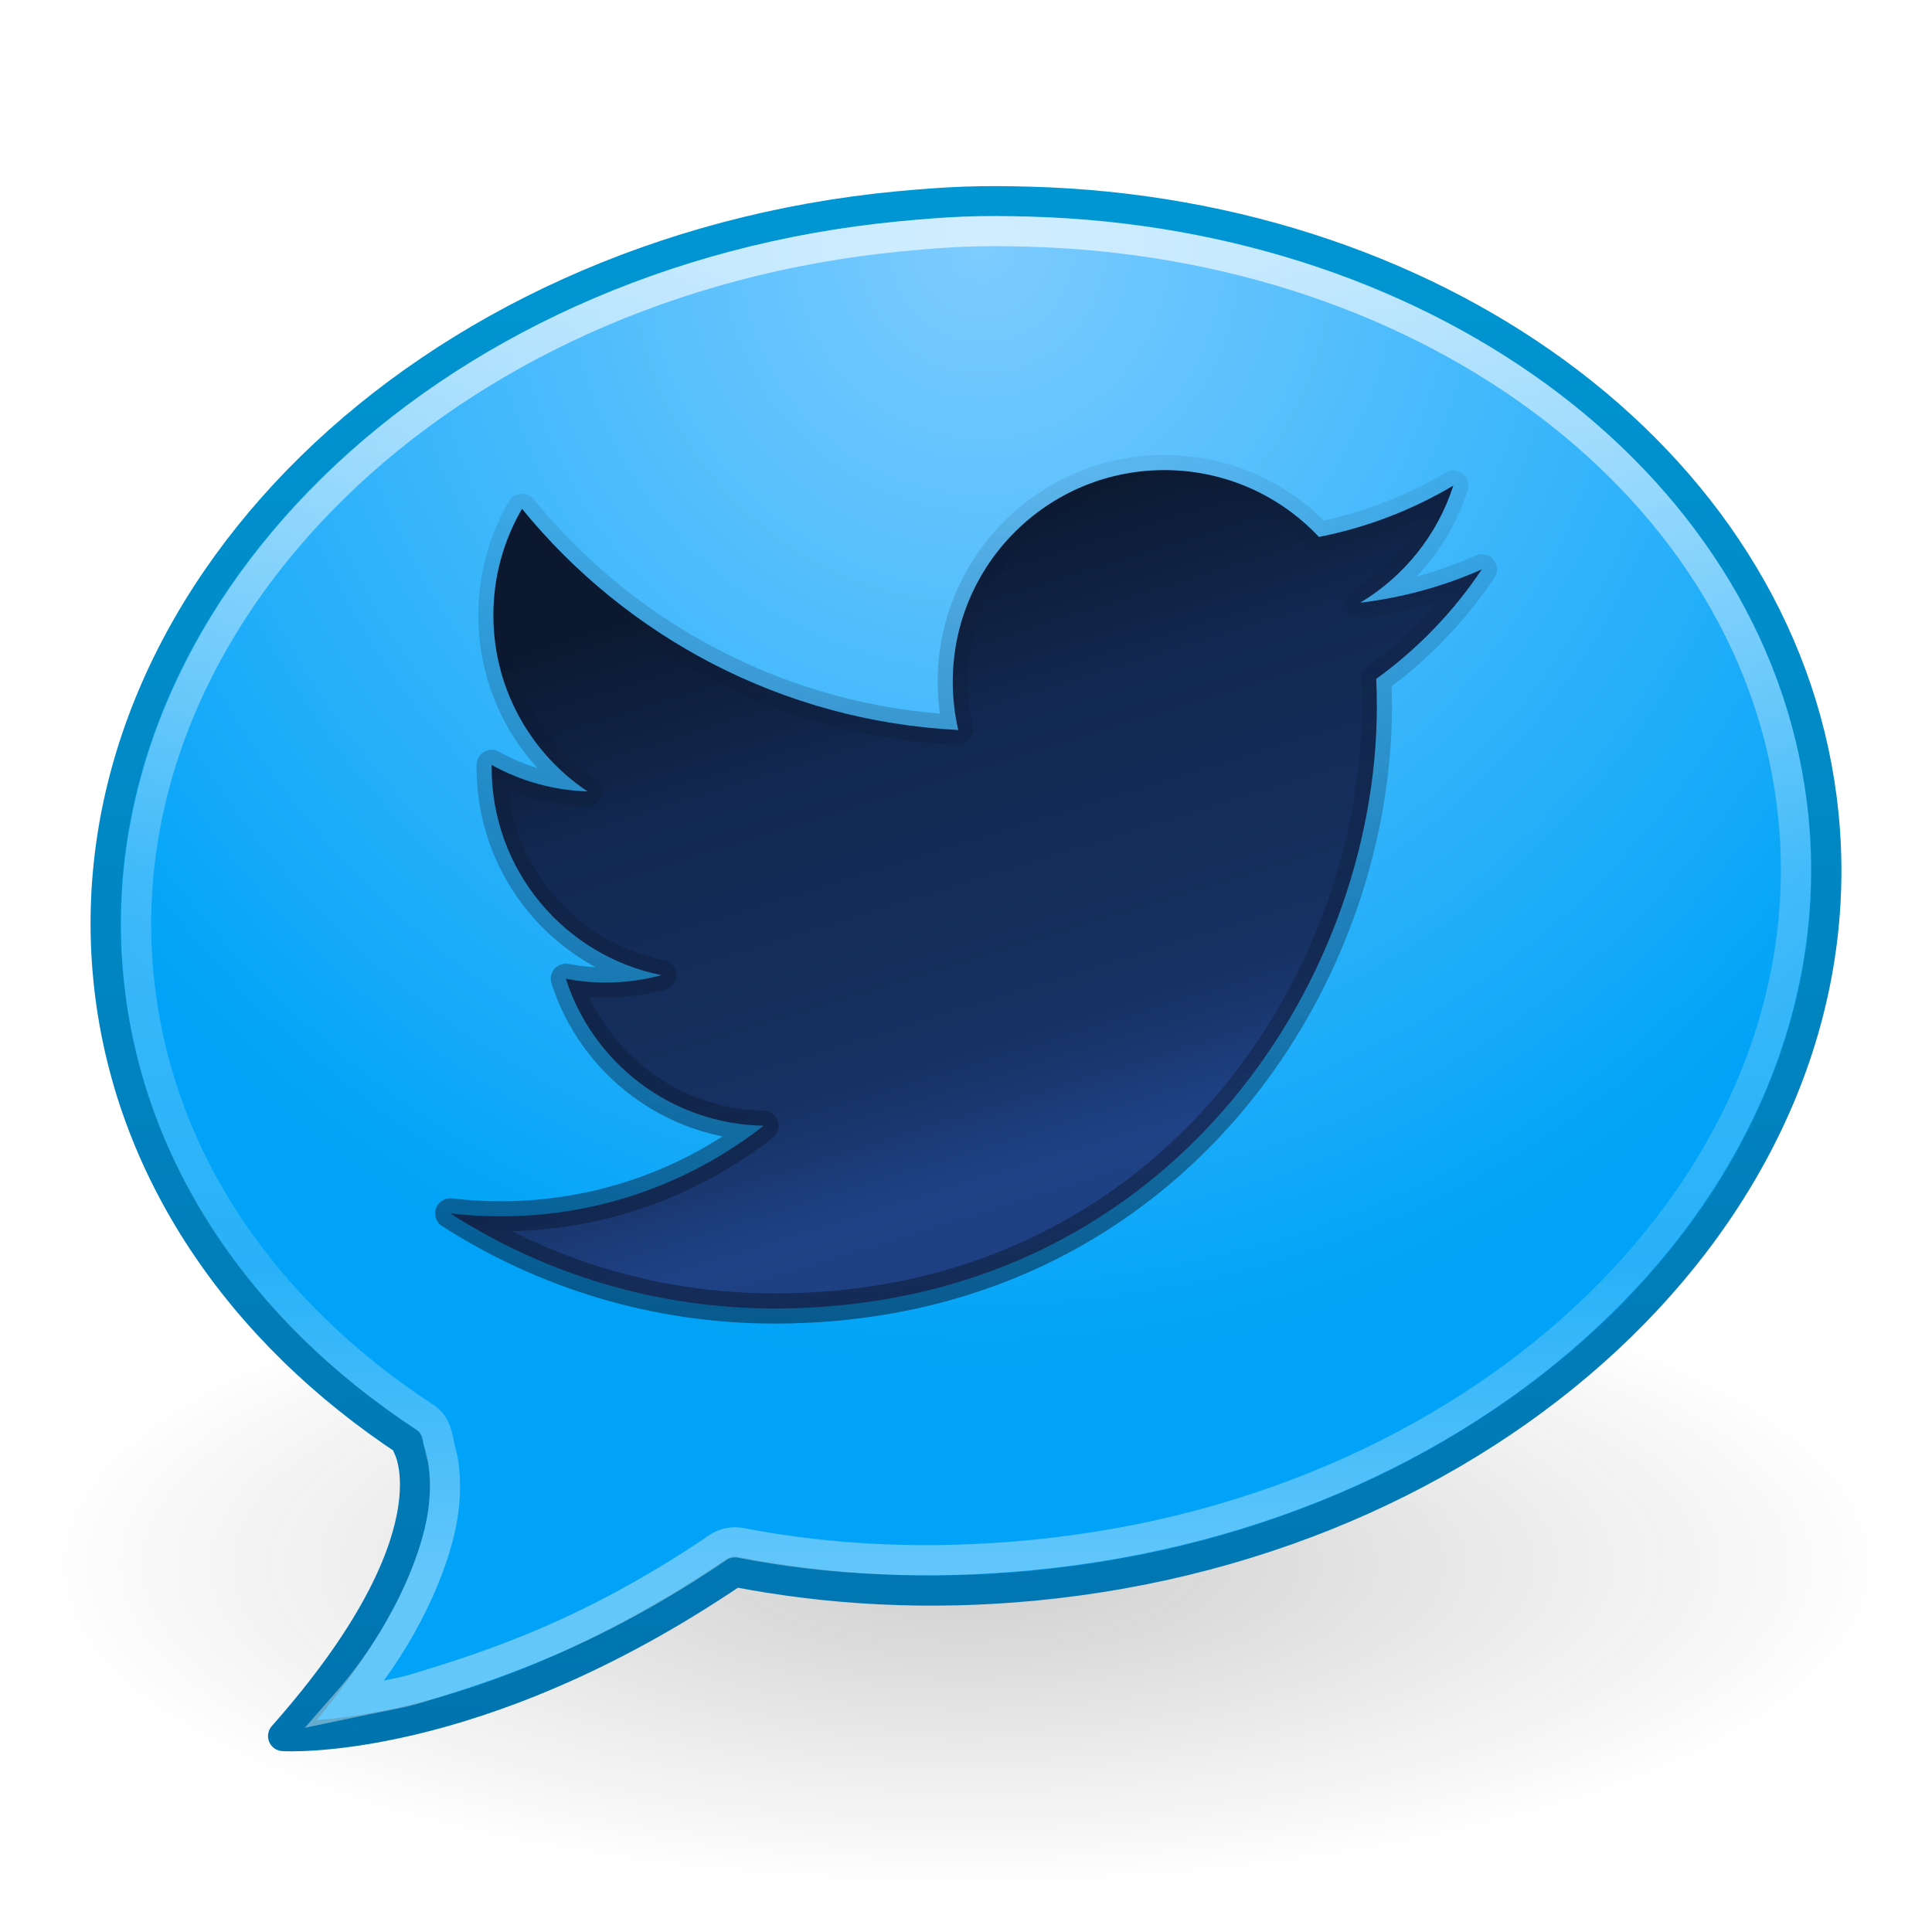
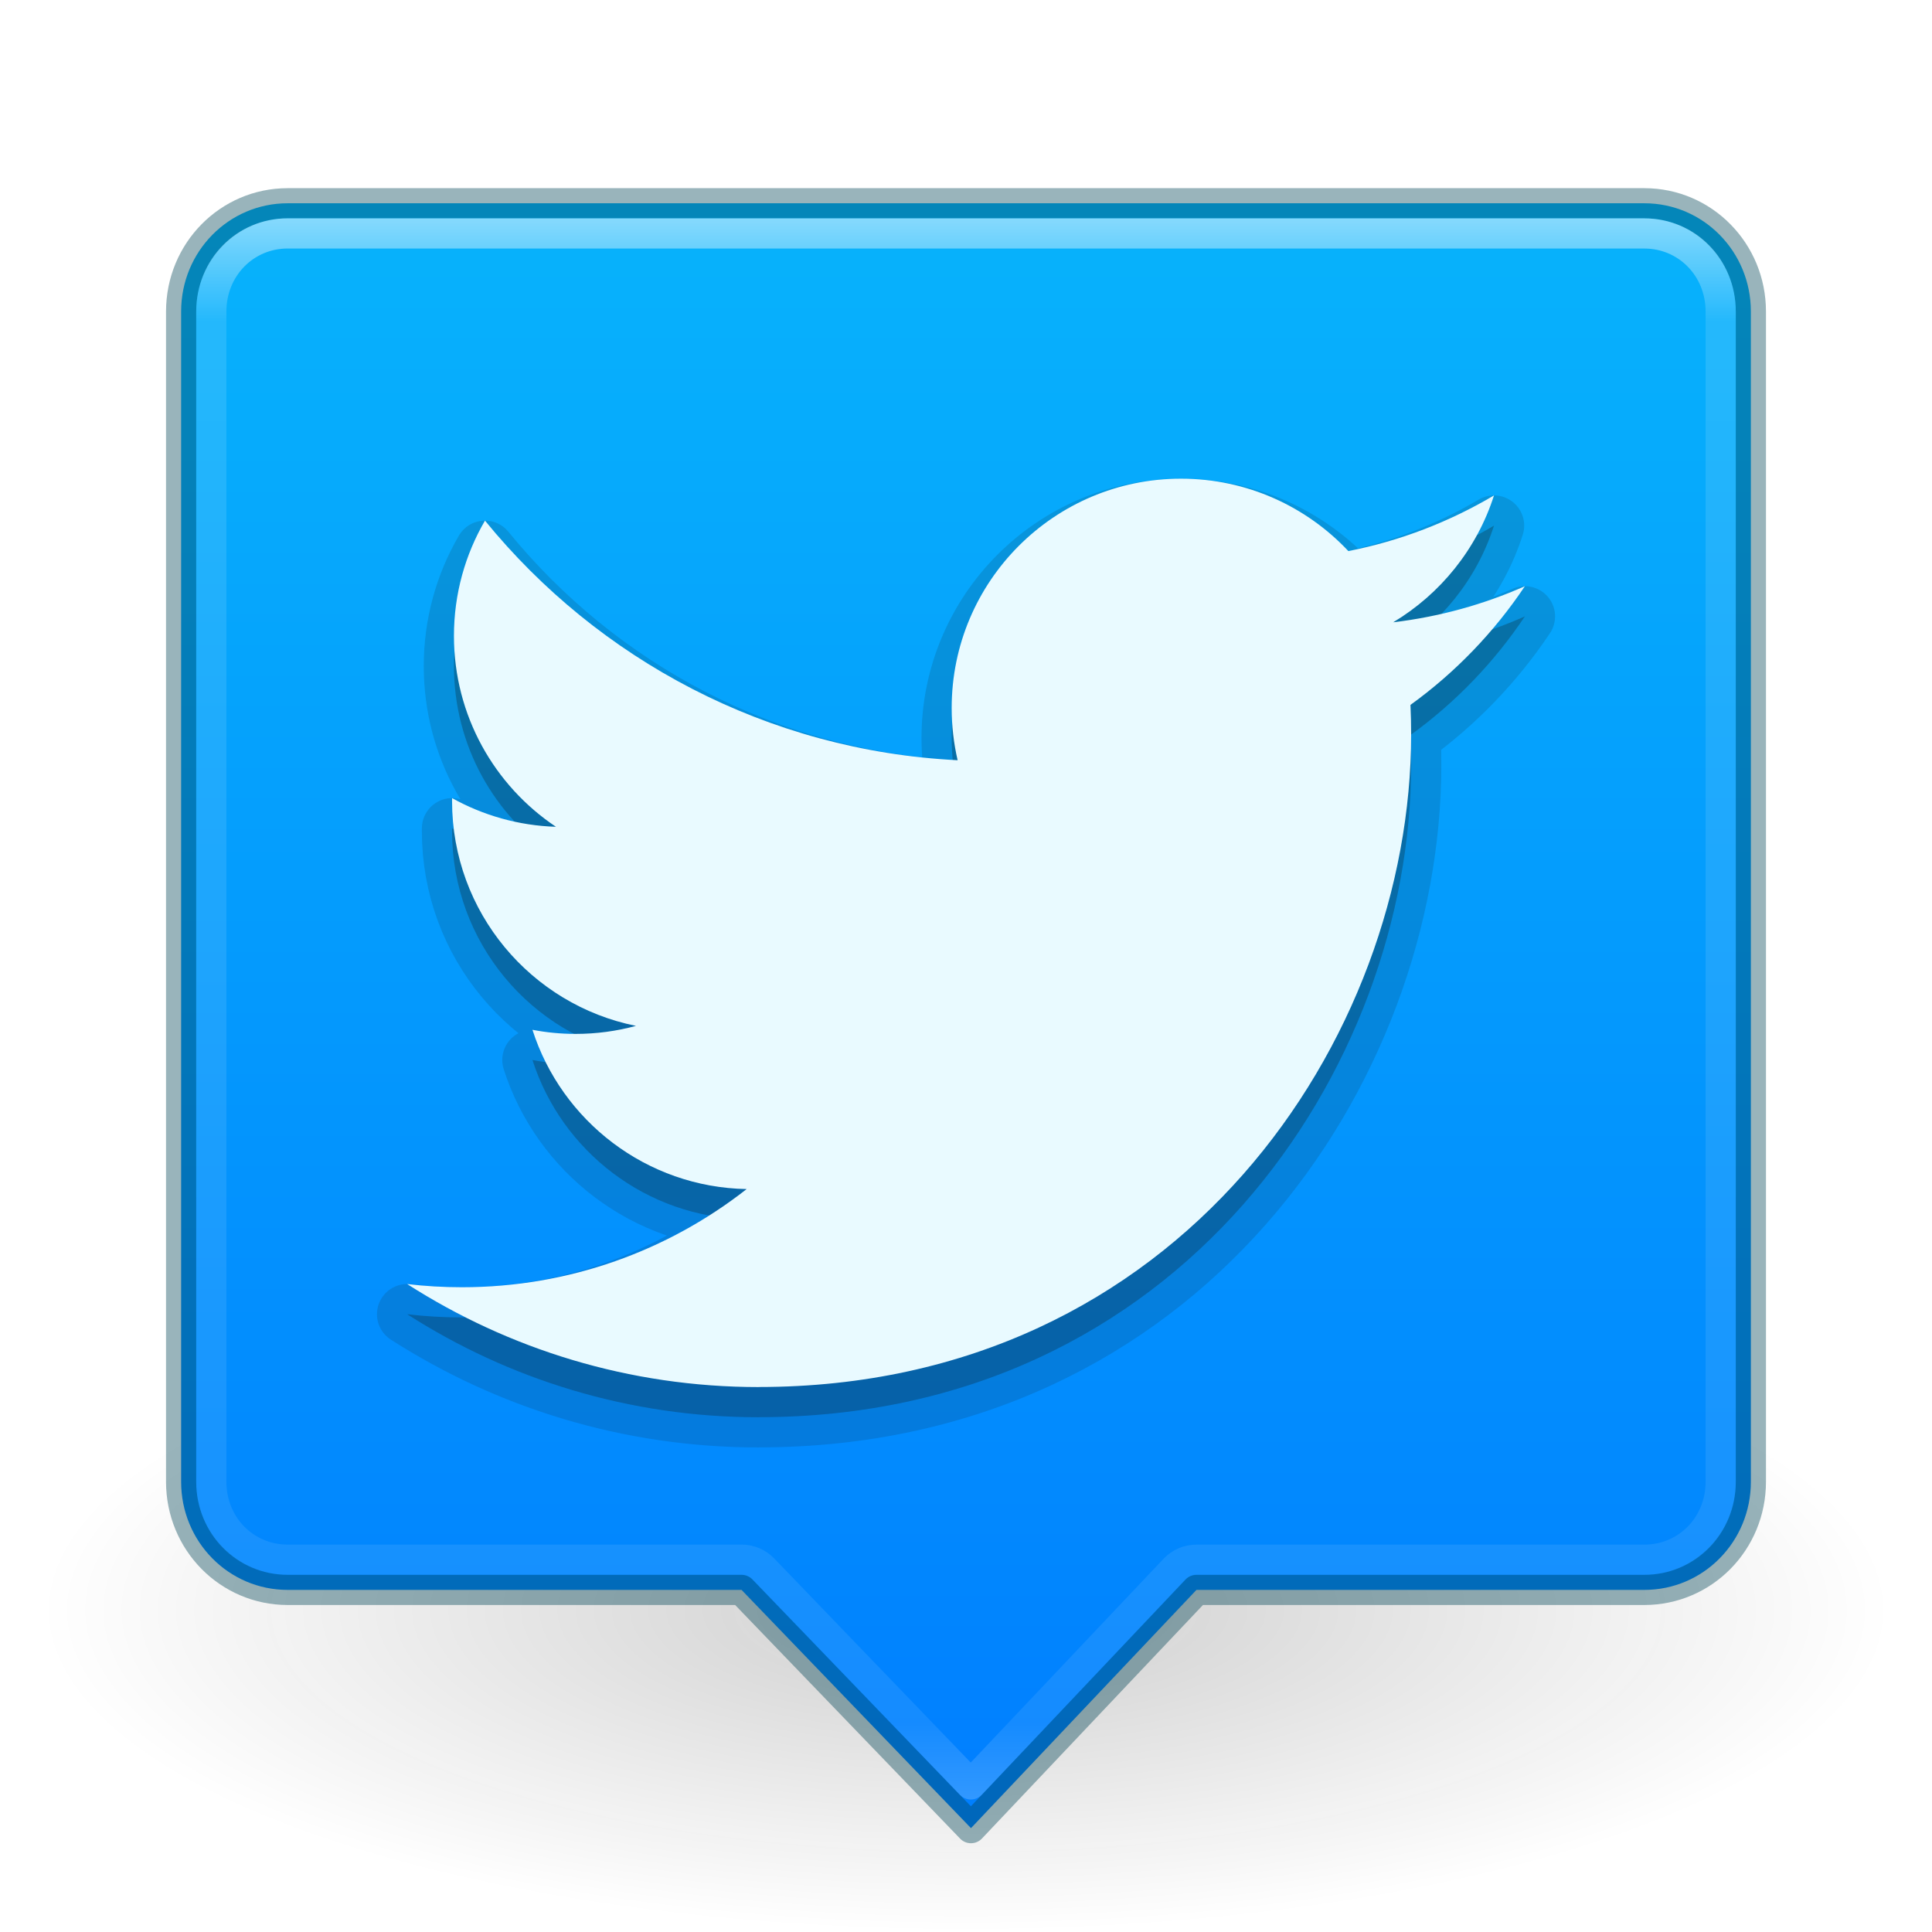
- <svg xmlns="http://www.w3.org/2000/svg" xmlns:xlink="http://www.w3.org/1999/xlink" version="1.1" width="64" height="64" id="svg3996">
-   <defs id="defs3998">
-     <linearGradient id="linearGradient3828">
-       <stop id="stop3830" offset="0" style="stop-color:#1c3d7b;stop-opacity:1;" />
-       <stop style="stop-color:#1f4286;stop-opacity:1;" offset="0.218" id="stop3840" />
-       <stop style="stop-color:#163162;stop-opacity:1;" offset="0.384" id="stop3832" />
-       <stop style="stop-color:#122850;stop-opacity:1;" offset="0.761" id="stop3834" />
-       <stop id="stop3836" offset="1" style="stop-color:#0b182f;stop-opacity:1;" />
+ <svg xmlns="http://www.w3.org/2000/svg" xmlns:xlink="http://www.w3.org/1999/xlink" width="64px" height="64px" viewBox="0 0 64 64" id="SVGRoot" version="1.1">
+   <defs id="defs7947">
+     <radialGradient xlink:href="#linearGradient8838-561-565" id="radialGradient4727" gradientUnits="userSpaceOnUse" gradientTransform="matrix(2.886274,0,0,1.00392,30.24707,38.32373)" cx="62.625" cy="4.625" fx="62.625" fy="4.625" r="10.625" />
+     <linearGradient id="linearGradient8838-561-565">
+       <stop offset="0" style="stop-color:#0a0a0a;stop-opacity:1" id="stop4621" />
+       <stop offset="1" style="stop-color:#0a0a0a;stop-opacity:0" id="stop4623" />
    </linearGradient>
-     <linearGradient id="linearGradient3837">
-       <stop style="stop-color:#0b182f;stop-opacity:0.078;" offset="0" id="stop3839" />
-       <stop style="stop-color:#0b182f;stop-opacity:0.565;" offset="1" id="stop3841" />
+     <linearGradient xlink:href="#linearGradient4135-0" id="linearGradient4729" gradientUnits="userSpaceOnUse" gradientTransform="matrix(1.522328,0,0,1.546322,308.7265,-22.75393)" x1="-63.855" y1="9.025" x2="-63.855" y2="48.431" />
+     <linearGradient id="linearGradient4135-0">
+       <stop id="stop4137-0" offset="0" style="stop-color:#08b8fb;stop-opacity:1" />
+       <stop id="stop4139-1" offset="1" style="stop-color:#007cff;stop-opacity:1" />
    </linearGradient>
-     <linearGradient id="linearGradient3829">
-       <stop style="stop-color:#161616;stop-opacity:1;" offset="0" id="stop3831" />
-       <stop id="stop3824" offset="0.25" style="stop-color:#3c3c3c;stop-opacity:1;" />
-       <stop id="stop3822" offset="0.5" style="stop-color:#393939;stop-opacity:1;" />
-       <stop style="stop-color:#333333;stop-opacity:1;" offset="1" id="stop3833" />
+     <linearGradient xlink:href="#linearGradient3924-1" id="linearGradient4940" x1="284.257" y1="-12.9" x2="284.257" y2="39.426" gradientUnits="userSpaceOnUse" gradientTransform="translate(-69.15096,9.854293)" />
+     <linearGradient id="linearGradient3924-1">
+       <stop id="stop3926-3" style="stop-color:#ffffff;stop-opacity:1" offset="0" />
+       <stop id="stop3928-91" style="stop-color:#ffffff;stop-opacity:0.235" offset="0.063" />
+       <stop id="stop3930-6" style="stop-color:#ffffff;stop-opacity:0.157" offset="0.951" />
+       <stop id="stop3932-6" style="stop-color:#ffffff;stop-opacity:0.392" offset="1" />
    </linearGradient>
-     <linearGradient id="linearGradient3793">
-       <stop style="stop-color:#7dccff;stop-opacity:1;" offset="0" id="stop3795" />
-       <stop style="stop-color:#00a3f7;stop-opacity:1;" offset="1" id="stop3797" />
-     </linearGradient>
-     <linearGradient x1="132.341" y1="2.292" x2="132.341" y2="33.333" id="linearGradient6784-9" xlink:href="#linearGradient6786-4" gradientUnits="userSpaceOnUse" gradientTransform="matrix(1.189189,0,0,1.410706,-126.1409,-11.84258)" />
-     <linearGradient id="linearGradient6786-4">
-       <stop id="stop6788-2" style="stop-color:#ffffff;stop-opacity:0.648;" offset="0" />
-       <stop id="stop6790-0" style="stop-color:#ffffff;stop-opacity:0.235" offset="0.464" />
-       <stop id="stop6792-0" style="stop-color:#ffffff;stop-opacity:0.157" offset="0.762" />
-       <stop id="stop6794-4" style="stop-color:#ffffff;stop-opacity:0.392" offset="1" />
-     </linearGradient>
-     <linearGradient x1="22.643" y1="26.967" x2="22.643" y2="30.984" id="linearGradient6883" xlink:href="#linearGradient3922" gradientUnits="userSpaceOnUse" gradientTransform="matrix(1.23944,0,0,1.240176,2.503869,6.621094)" />
-     <linearGradient id="linearGradient3922">
-       <stop id="stop3924" style="stop-color:#000000;stop-opacity:1" offset="0" />
-       <stop id="stop3926-9" style="stop-color:#000000;stop-opacity:0" offset="1" />
-     </linearGradient>
-     <linearGradient x1="22.643" y1="26.967" x2="22.643" y2="30.984" id="linearGradient6886" xlink:href="#linearGradient3922" gradientUnits="userSpaceOnUse" gradientTransform="matrix(1.333335,0,0,1.333335,0.0846107,3.459921)" />
-     <linearGradient x1="-51.786" y1="53.514" x2="-51.786" y2="3.634" id="linearGradient3394-3" xlink:href="#linearGradient3104-8-8-97-9" gradientUnits="userSpaceOnUse" gradientTransform="matrix(1.070043,0,0,1.124451,78.92339,-1.102116)" />
-     <linearGradient id="linearGradient3104-8-8-97-9">
-       <stop id="stop3106-5-4-3-6" style="stop-color:#0072ad;stop-opacity:1;" offset="0" />
-       <stop id="stop3108-4-3-7-0" style="stop-color:#0098d5;stop-opacity:1;" offset="1" />
-     </linearGradient>
-     <linearGradient x1="-60.961" y1="28.234" x2="-60.914" y2="104.842" id="linearGradient6654-1" xlink:href="#linearGradient3600-8-3" gradientUnits="userSpaceOnUse" gradientTransform="matrix(0.5837891,3.5977471e-4,-3.5543764e-4,0.5909127,61.56502,-10.15705)" />
-     <linearGradient id="linearGradient3600-8-3">
-       <stop id="stop3828-7-6" style="stop-color:#9fd89a;stop-opacity:1;" offset="0" />
-       <stop id="stop3604-2-5" style="stop-color:#40b742;stop-opacity:1;" offset="1" />
-     </linearGradient>
-     <linearGradient id="linearGradient8838-561-565">
-       <stop id="stop4621" style="stop-color:#0a0a0a;stop-opacity:1" offset="0" />
-       <stop id="stop4623" style="stop-color:#0a0a0a;stop-opacity:0" offset="1" />
-     </linearGradient>
-     <radialGradient cx="62.625" cy="4.625" r="10.625" fx="62.625" fy="4.625" id="radialGradient3994" xlink:href="#linearGradient8838-561-565" gradientUnits="userSpaceOnUse" gradientTransform="matrix(2.886278,0,0,1.003922,-148.7532,46.02351)" />
-     <linearGradient xlink:href="#linearGradient6786-4" id="linearGradient3015" gradientUnits="userSpaceOnUse" gradientTransform="matrix(1.189189,0,0,1.410706,-126.1409,4.157415)" x1="132.341" y1="2.292" x2="132.341" y2="33.333" />
-     <linearGradient xlink:href="#linearGradient3104-8-8-97-9" id="linearGradient3026" gradientUnits="userSpaceOnUse" gradientTransform="matrix(1.070043,0,0,1.124451,78.92339,-1.102116)" x1="-51.786" y1="53.514" x2="-51.786" y2="3.634" />
-     <linearGradient xlink:href="#linearGradient3600-8-3" id="linearGradient3029" gradientUnits="userSpaceOnUse" gradientTransform="matrix(0.5837891,3.5977471e-4,-3.5543764e-4,0.5909127,61.68366,-10.44518)" x1="-60.961" y1="28.234" x2="-60.914" y2="104.842" />
-     <radialGradient xlink:href="#linearGradient8838-561-565" id="radialGradient3032" gradientUnits="userSpaceOnUse" gradientTransform="matrix(2.886278,0,0,1.003922,-148.7532,46.02351)" cx="62.625" cy="4.625" fx="62.625" fy="4.625" r="10.625" />
-     <radialGradient xlink:href="#linearGradient8838-561-565" id="radialGradient3846" gradientUnits="userSpaceOnUse" gradientTransform="matrix(2.886278,0,0,1.003922,-148.7532,46.02351)" cx="62.625" cy="4.625" fx="62.625" fy="4.625" r="10.625" />
-     <linearGradient xlink:href="#linearGradient3600-8-3" id="linearGradient3848" gradientUnits="userSpaceOnUse" gradientTransform="matrix(0.5837891,3.5977471e-4,-3.5543764e-4,0.5909127,61.68366,-10.44518)" x1="-60.961" y1="28.234" x2="-60.914" y2="104.842" />
-     <linearGradient xlink:href="#linearGradient3104-8-8-97-9" id="linearGradient3850" gradientUnits="userSpaceOnUse" gradientTransform="matrix(1.070043,0,0,1.124451,78.92339,-1.102116)" x1="-51.786" y1="53.514" x2="-51.786" y2="3.634" />
-     <linearGradient xlink:href="#linearGradient6786-4" id="linearGradient3852" gradientUnits="userSpaceOnUse" gradientTransform="matrix(1.189189,0,0,1.410706,-126.1409,4.157415)" x1="132.341" y1="2.292" x2="132.341" y2="33.333" />
-     <linearGradient xlink:href="#linearGradient6786-4" id="linearGradient3857" gradientUnits="userSpaceOnUse" gradientTransform="matrix(1.189189,0,0,1.410706,-126.1409,4.157415)" x1="132.341" y1="2.292" x2="132.341" y2="33.333" />
-     <linearGradient xlink:href="#linearGradient3104-8-8-97-9" id="linearGradient3860" gradientUnits="userSpaceOnUse" gradientTransform="matrix(1.070043,0,0,1.124451,78.92339,-1.102116)" x1="-51.786" y1="53.514" x2="-51.786" y2="3.634" />
-     <linearGradient xlink:href="#linearGradient3600-8-3" id="linearGradient3863" gradientUnits="userSpaceOnUse" gradientTransform="matrix(0.5837891,3.5977471e-4,-3.5543764e-4,0.5909127,61.68366,-10.44518)" x1="-60.961" y1="28.234" x2="-60.914" y2="104.842" />
-     <radialGradient xlink:href="#linearGradient8838-561-565" id="radialGradient3866" gradientUnits="userSpaceOnUse" gradientTransform="matrix(2.886278,0,0,1.003922,-148.7532,46.02351)" cx="62.625" cy="4.625" fx="62.625" fy="4.625" r="10.625" />
-     <linearGradient xlink:href="#linearGradient3600-8-3" id="linearGradient3791" gradientUnits="userSpaceOnUse" gradientTransform="matrix(0.5837891,3.5977471e-4,-3.5543764e-4,0.5909127,-21.40138,-7.970308)" x1="-60.961" y1="28.234" x2="-60.914" y2="104.842" />
-     <radialGradient xlink:href="#linearGradient3793" id="radialGradient3801" cx="32.53" cy="4.223" fx="32.53" fy="4.223" r="29" gradientTransform="matrix(-1.263588,2.7508939e-8,-2.7917323e-8,-1.282347,73.63528,12.46786)" gradientUnits="userSpaceOnUse" />
-     <linearGradient xlink:href="#linearGradient3837" id="linearGradient3041" gradientUnits="userSpaceOnUse" x1="32.337" y1="12.908" x2="32.105" y2="46.584" gradientTransform="matrix(0.9153915,0,0,0.9153915,2.707473,2.39338)" />
-     <linearGradient xlink:href="#linearGradient6786-4" id="linearGradient3044" gradientUnits="userSpaceOnUse" gradientTransform="matrix(1.189189,0,0,1.410706,-126.1409,4.157415)" x1="132.341" y1="2.292" x2="132.341" y2="33.333" />
-     <radialGradient xlink:href="#linearGradient3793" id="radialGradient3047" gradientUnits="userSpaceOnUse" gradientTransform="matrix(-1.263588,2.7508939e-8,-2.7917323e-8,-1.282347,73.63528,12.46786)" cx="32.53" cy="4.223" fx="32.53" fy="4.223" r="29" />
-     <linearGradient xlink:href="#linearGradient3104-8-8-97-9" id="linearGradient3049" gradientUnits="userSpaceOnUse" gradientTransform="matrix(1.070043,0,0,1.124451,78.92339,-1.102116)" x1="-51.786" y1="53.514" x2="-51.786" y2="3.634" />
-     <radialGradient xlink:href="#linearGradient8838-561-565" id="radialGradient3052" gradientUnits="userSpaceOnUse" gradientTransform="matrix(2.886278,0,0,1.003922,-148.7532,46.02351)" cx="62.625" cy="4.625" fx="62.625" fy="4.625" r="10.625" />
-     <linearGradient xlink:href="#linearGradient3828" id="linearGradient3838" x1="37.766" y1="42.745" x2="29.637" y2="16.446" gradientUnits="userSpaceOnUse" />
-     <radialGradient xlink:href="#linearGradient8838-561-565" id="radialGradient3848" gradientUnits="userSpaceOnUse" gradientTransform="matrix(2.886278,0,0,1.003922,-148.7532,46.02351)" cx="62.625" cy="4.625" fx="62.625" fy="4.625" r="10.625" />
-     <radialGradient xlink:href="#linearGradient3793" id="radialGradient3850" gradientUnits="userSpaceOnUse" gradientTransform="matrix(-1.263588,2.7508939e-8,-2.7917323e-8,-1.282347,73.63528,12.46786)" cx="32.53" cy="4.223" fx="32.53" fy="4.223" r="29" />
-     <linearGradient xlink:href="#linearGradient3104-8-8-97-9" id="linearGradient3853" gradientUnits="userSpaceOnUse" gradientTransform="matrix(1.070043,0,0,1.124451,78.92339,-1.102116)" x1="-51.786" y1="53.514" x2="-51.786" y2="3.634" />
-     <linearGradient xlink:href="#linearGradient6786-4" id="linearGradient3855" gradientUnits="userSpaceOnUse" gradientTransform="matrix(1.189189,0,0,1.410706,-126.1409,4.157415)" x1="132.341" y1="2.292" x2="132.341" y2="33.333" />
-     <linearGradient xlink:href="#linearGradient3828" id="linearGradient3858" gradientUnits="userSpaceOnUse" x1="37.766" y1="42.745" x2="29.637" y2="16.446" />
-     <linearGradient xlink:href="#linearGradient3837" id="linearGradient3861" gradientUnits="userSpaceOnUse" gradientTransform="matrix(0.9153915,0,0,0.9153915,2.707473,2.39338)" x1="32.337" y1="12.908" x2="32.105" y2="46.584" />
-     <linearGradient xlink:href="#linearGradient3828" id="linearGradient3864" gradientUnits="userSpaceOnUse" x1="37.766" y1="42.745" x2="29.637" y2="16.446" />
-     <linearGradient xlink:href="#linearGradient3837" id="linearGradient3866" gradientUnits="userSpaceOnUse" gradientTransform="matrix(0.9153915,0,0,0.9153915,2.707473,2.39338)" x1="32.337" y1="12.908" x2="32.105" y2="46.584" />
-     <linearGradient xlink:href="#linearGradient6786-4" id="linearGradient3869" gradientUnits="userSpaceOnUse" gradientTransform="matrix(1.189189,0,0,1.410706,-126.1409,4.157415)" x1="132.341" y1="2.292" x2="132.341" y2="33.333" />
-     <radialGradient xlink:href="#linearGradient3793" id="radialGradient3872" gradientUnits="userSpaceOnUse" gradientTransform="matrix(-1.263588,2.7508939e-8,-2.7917323e-8,-1.282347,73.63528,12.46786)" cx="32.53" cy="4.223" fx="32.53" fy="4.223" r="29" />
-     <linearGradient xlink:href="#linearGradient3104-8-8-97-9" id="linearGradient3874" gradientUnits="userSpaceOnUse" gradientTransform="matrix(1.070043,0,0,1.124451,78.92339,-1.102116)" x1="-51.786" y1="53.514" x2="-51.786" y2="3.634" />
-     <radialGradient xlink:href="#linearGradient8838-561-565" id="radialGradient3877" gradientUnits="userSpaceOnUse" gradientTransform="matrix(2.886278,0,0,1.003922,-148.7532,46.02351)" cx="62.625" cy="4.625" fx="62.625" fy="4.625" r="10.625" />
  </defs>
-   <g id="g3879" transform="translate(0,1.171875)">
-     <path d="m 62.667,50.667 c 0,5.891 -13.73,10.667 -30.667,10.667 -16.937,0 -30.667,-4.776 -30.667,-10.667 0,-5.891 13.73,-10.667 30.667,-10.667 16.937,0 30.667,4.776 30.667,10.667 l 0,0 z" id="path8836" style="opacity:0.2;fill:url(#radialGradient3877);fill-opacity:1;fill-rule:evenodd;stroke:none;stroke-width:1;marker:none;visibility:visible;display:inline;overflow:visible" />
-     <path d="M 31.925,5.511 C 31.198,5.539 30.481,5.594 29.745,5.664 14.049,7.163 2.339,18.653 3.592,31.269 4.217,37.567 7.973,42.959 13.512,46.601 l 0,0.153 c 0,0 1.724,2.968 -4.133,9.583 0,0 6.343,0.402 14.956,-5.443 3.148,0.612 6.471,0.789 9.92,0.46 C 49.951,49.855 61.661,38.442 60.408,25.826 59.273,14.393 47.913,5.884 34.104,5.511 c -0.714,-0.019 -1.452,-0.028 -2.179,0 z" id="path4111-6" style="color:#000000;fill:url(#radialGradient3872);fill-opacity:1;stroke:url(#linearGradient3874);stroke-width:1;stroke-linecap:butt;stroke-linejoin:round;stroke-miterlimit:4;stroke-opacity:1;stroke-dasharray:none;stroke-dashoffset:0;marker:none;visibility:visible;display:inline;overflow:visible;enable-background:accumulate" />
-     <path d="m 31.969,6.5 c -0.7,0.027 -1.399,0.087 -2.125,0.156 -15.263,1.457 -26.436,12.582 -25.25,24.531 0.592,5.965 4.102,11.054 9.438,14.562 0.512,0.298 0.452,0.827 0.625,1.375 0.093,0.504 0.14,1.224 -0.031,2.125 -0.269,1.415 -1.234,3.817 -3.162,6.013 1.096,-0.232 1.772,-0.335 2.269,-0.484 2.515,-0.757 5.845,-1.833 10.049,-4.685 0.216,-0.148 0.493,-0.206 0.75,-0.156 3.051,0.593 6.265,0.727 9.625,0.406 15.267,-1.458 26.436,-12.487 25.25,-24.438 C 58.331,15.075 47.477,6.862 34.062,6.5 33.358,6.481 32.663,6.473 31.969,6.5 z" id="path3089" style="color:#000000;fill:none;stroke:url(#linearGradient3869);stroke-width:1;stroke-linecap:round;stroke-linejoin:miter;stroke-miterlimit:4;stroke-opacity:1;stroke-dasharray:none;stroke-dashoffset:0;marker:none;visibility:visible;display:inline;overflow:visible;enable-background:accumulate" />
-     <path d="m 49.087,17.689 c -1.257,0.558 -2.609,0.935 -4.027,1.104 1.447,-0.868 2.559,-2.242 3.083,-3.879 -1.355,0.804 -2.855,1.387 -4.452,1.701 -1.279,-1.363 -3.101,-2.214 -5.118,-2.214 -3.872,0 -7.011,3.139 -7.011,7.011 0,0.549 0.062,1.085 0.182,1.598 -5.827,-0.293 -10.993,-3.084 -14.451,-7.326 -0.604,1.035 -0.949,2.24 -0.949,3.525 0,2.433 1.238,4.579 3.119,5.836 -1.149,-0.036 -2.23,-0.352 -3.176,-0.877 -6.67e-4,0.029 -6.67e-4,0.059 -6.67e-4,0.088 0,3.397 2.417,6.231 5.624,6.875 -0.588,0.16 -1.208,0.246 -1.847,0.246 -0.452,0 -0.891,-0.044 -1.319,-0.126 0.892,2.785 3.482,4.813 6.55,4.869 -2.4,1.881 -5.423,3.001 -8.708,3.001 -0.566,0 -1.124,-0.033 -1.673,-0.098 3.103,1.99 6.788,3.15 10.748,3.15 12.896,0 19.949,-10.684 19.949,-19.949 0,-0.304 -0.007,-0.606 -0.021,-0.907 1.37,-0.989 2.559,-2.223 3.499,-3.63" id="path16-1" style="color:#000000;fill:url(#linearGradient3864);fill-opacity:1;fill-rule:nonzero;stroke:url(#linearGradient3866);stroke-width:1;stroke-linecap:round;stroke-linejoin:round;stroke-miterlimit:4;stroke-dasharray:none;marker:none;visibility:visible;display:inline;overflow:visible;enable-background:accumulate" />
+   <g id="layer1">
+     <g transform="translate(-179,10.36646)" style="display:inline" id="g5066">
+       <path style="display:inline;overflow:visible;visibility:visible;opacity:0.2;fill:url(#radialGradient4727);fill-opacity:1;fill-rule:evenodd;stroke:none;stroke-width:1;marker:none" id="path4705" d="m 241.667,42.967 c 0,5.891 -13.73,10.667 -30.667,10.667 -16.937,0 -30.667,-4.776 -30.667,-10.667 0,-5.891 13.73,-10.667 30.667,-10.667 16.937,0 30.667,4.776 30.667,10.667 l 0,0 z" />
+       <path id="path4709" d="m 188.529,-3.633 c -1.954,0 -3.529,1.6 -3.529,3.585 l 0,38.767 c 0,1.985 1.575,3.582 3.529,3.582 l 15.036,0 7.6,7.892 7.469,-7.892 14.837,0 c 1.954,0 3.529,-1.597 3.529,-3.582 l 0,-38.767 c 0,-1.985 -1.575,-3.585 -3.529,-3.585 l -44.941,0 z" style="fill:url(#linearGradient4729);fill-opacity:1;stroke:none;stroke-width:0.991;stroke-linecap:round;stroke-linejoin:round;stroke-miterlimit:4;stroke-dasharray:none;stroke-opacity:1" />
+       <path style="opacity:0.15;fill:#0b2228;fill-opacity:1;fill-rule:nonzero;stroke:#0b2228;stroke-width:2;stroke-linecap:round;stroke-linejoin:round;stroke-miterlimit:4;stroke-dasharray:none;stroke-opacity:1" id="path4453" d="m 204.132,36.582 c -4.29,0 -8.283,-1.258 -11.644,-3.413 0.594,0.07 1.199,0.106 1.812,0.106 3.559,0 6.834,-1.214 9.434,-3.252 -3.324,-0.061 -6.129,-2.257 -7.096,-5.276 0.464,0.089 0.94,0.136 1.429,0.136 0.693,0 1.364,-0.093 2.001,-0.266 -3.475,-0.698 -6.093,-3.768 -6.093,-7.449 0,-0.032 9e-5,-0.064 6.3e-4,-0.096 1.024,0.569 2.196,0.911 3.441,0.95 -2.038,-1.362 -3.379,-3.687 -3.379,-6.323 0,-1.392 0.374,-2.697 1.028,-3.819 3.747,4.596 9.344,7.62 15.657,7.937 -0.129,-0.556 -0.197,-1.136 -0.197,-1.731 0,-4.195 3.401,-7.596 7.596,-7.596 2.185,0 4.159,0.923 5.545,2.399 1.73,-0.341 3.356,-0.973 4.824,-1.844 -0.567,1.774 -1.772,3.263 -3.34,4.203 1.537,-0.184 3.001,-0.592 4.363,-1.196 -1.018,1.523 -2.306,2.861 -3.79,3.932 0.015,0.326 0.022,0.653 0.022,0.983 0,10.038 -7.64,21.613 -21.613,21.613" />
+       <path d="m 204.132,36.582 c -4.29,0 -8.283,-1.258 -11.644,-3.413 0.594,0.07 1.199,0.106 1.812,0.106 3.559,0 6.834,-1.214 9.434,-3.252 -3.324,-0.061 -6.129,-2.257 -7.096,-5.276 0.464,0.089 0.94,0.136 1.429,0.136 0.693,0 1.364,-0.093 2.001,-0.266 -3.475,-0.698 -6.093,-3.768 -6.093,-7.449 0,-0.032 9e-5,-0.064 6.3e-4,-0.096 1.024,0.569 2.196,0.911 3.441,0.95 -2.038,-1.362 -3.379,-3.687 -3.379,-6.323 0,-1.392 0.374,-2.697 1.028,-3.819 3.747,4.596 9.344,7.62 15.657,7.937 -0.129,-0.556 -0.197,-1.136 -0.197,-1.731 0,-4.195 3.401,-7.596 7.596,-7.596 2.185,0 4.159,0.923 5.545,2.399 1.73,-0.341 3.356,-0.973 4.824,-1.844 -0.567,1.774 -1.772,3.263 -3.34,4.203 1.537,-0.184 3.001,-0.592 4.363,-1.196 -1.018,1.523 -2.306,2.861 -3.79,3.932 0.015,0.326 0.022,0.653 0.022,0.983 0,10.038 -7.64,21.613 -21.613,21.613" id="path4451" style="opacity:0.3;fill:#0b2228;fill-opacity:1;fill-rule:nonzero;stroke:none" />
+       <path style="fill:#e9faff;fill-opacity:1;fill-rule:nonzero;stroke:none" id="path4713" d="m 204.132,35.582 c -4.29,0 -8.283,-1.258 -11.644,-3.413 0.594,0.07 1.199,0.106 1.812,0.106 3.559,0 6.834,-1.214 9.434,-3.252 -3.324,-0.061 -6.129,-2.257 -7.096,-5.276 0.464,0.089 0.94,0.136 1.429,0.136 0.693,0 1.364,-0.093 2.001,-0.266 -3.475,-0.698 -6.093,-3.768 -6.093,-7.449 0,-0.032 9e-5,-0.064 6.3e-4,-0.096 1.024,0.569 2.196,0.911 3.441,0.95 -2.038,-1.362 -3.379,-3.687 -3.379,-6.323 0,-1.392 0.374,-2.697 1.028,-3.819 3.747,4.596 9.344,7.62 15.657,7.937 -0.129,-0.556 -0.197,-1.136 -0.197,-1.731 0,-4.195 3.401,-7.596 7.596,-7.596 2.185,0 4.159,0.923 5.545,2.399 1.73,-0.341 3.356,-0.973 4.824,-1.844 -0.567,1.774 -1.772,3.263 -3.34,4.203 1.537,-0.184 3.001,-0.592 4.363,-1.196 -1.018,1.523 -2.306,2.861 -3.79,3.932 0.015,0.326 0.022,0.653 0.022,0.983 0,10.038 -7.64,21.613 -21.613,21.613" />
+       <path style="opacity:0.4;fill:none;fill-opacity:1;stroke:#004455;stroke-width:1;stroke-linecap:round;stroke-linejoin:round;stroke-miterlimit:4;stroke-dasharray:none;stroke-opacity:1" d="m 188.529,-3.633 c -1.954,0 -3.529,1.6 -3.529,3.585 l 0,38.767 c 0,1.985 1.575,3.582 3.529,3.582 l 15.036,0 7.6,7.892 7.469,-7.892 14.837,0 c 1.954,0 3.529,-1.597 3.529,-3.582 l 0,-38.767 c 0,-1.985 -1.575,-3.585 -3.529,-3.585 l -44.941,0 z" id="path4723" />
+       <path id="path4915" d="m 188.529,-2.634 c -1.408,0 -2.529,1.13 -2.529,2.586 l 0,38.766 c 0,1.456 1.12,2.582 2.529,2.582 l 15.037,0 a 1,1 0 0 1 0.721,0.307 l 6.873,7.137 6.748,-7.131 a 1,1 0 0 1 0.727,-0.312 l 14.836,0 c 1.409,0 2.529,-1.126 2.529,-2.582 l 0,-38.766 c 0,-1.456 -1.121,-2.586 -2.529,-2.586 l -44.941,0 z" style="opacity:0.5;fill:none;fill-opacity:1;stroke:url(#linearGradient4940);stroke-width:1;stroke-linecap:round;stroke-linejoin:round;stroke-miterlimit:4;stroke-dasharray:none;stroke-opacity:1" />
+     </g>
  </g>
</svg>
